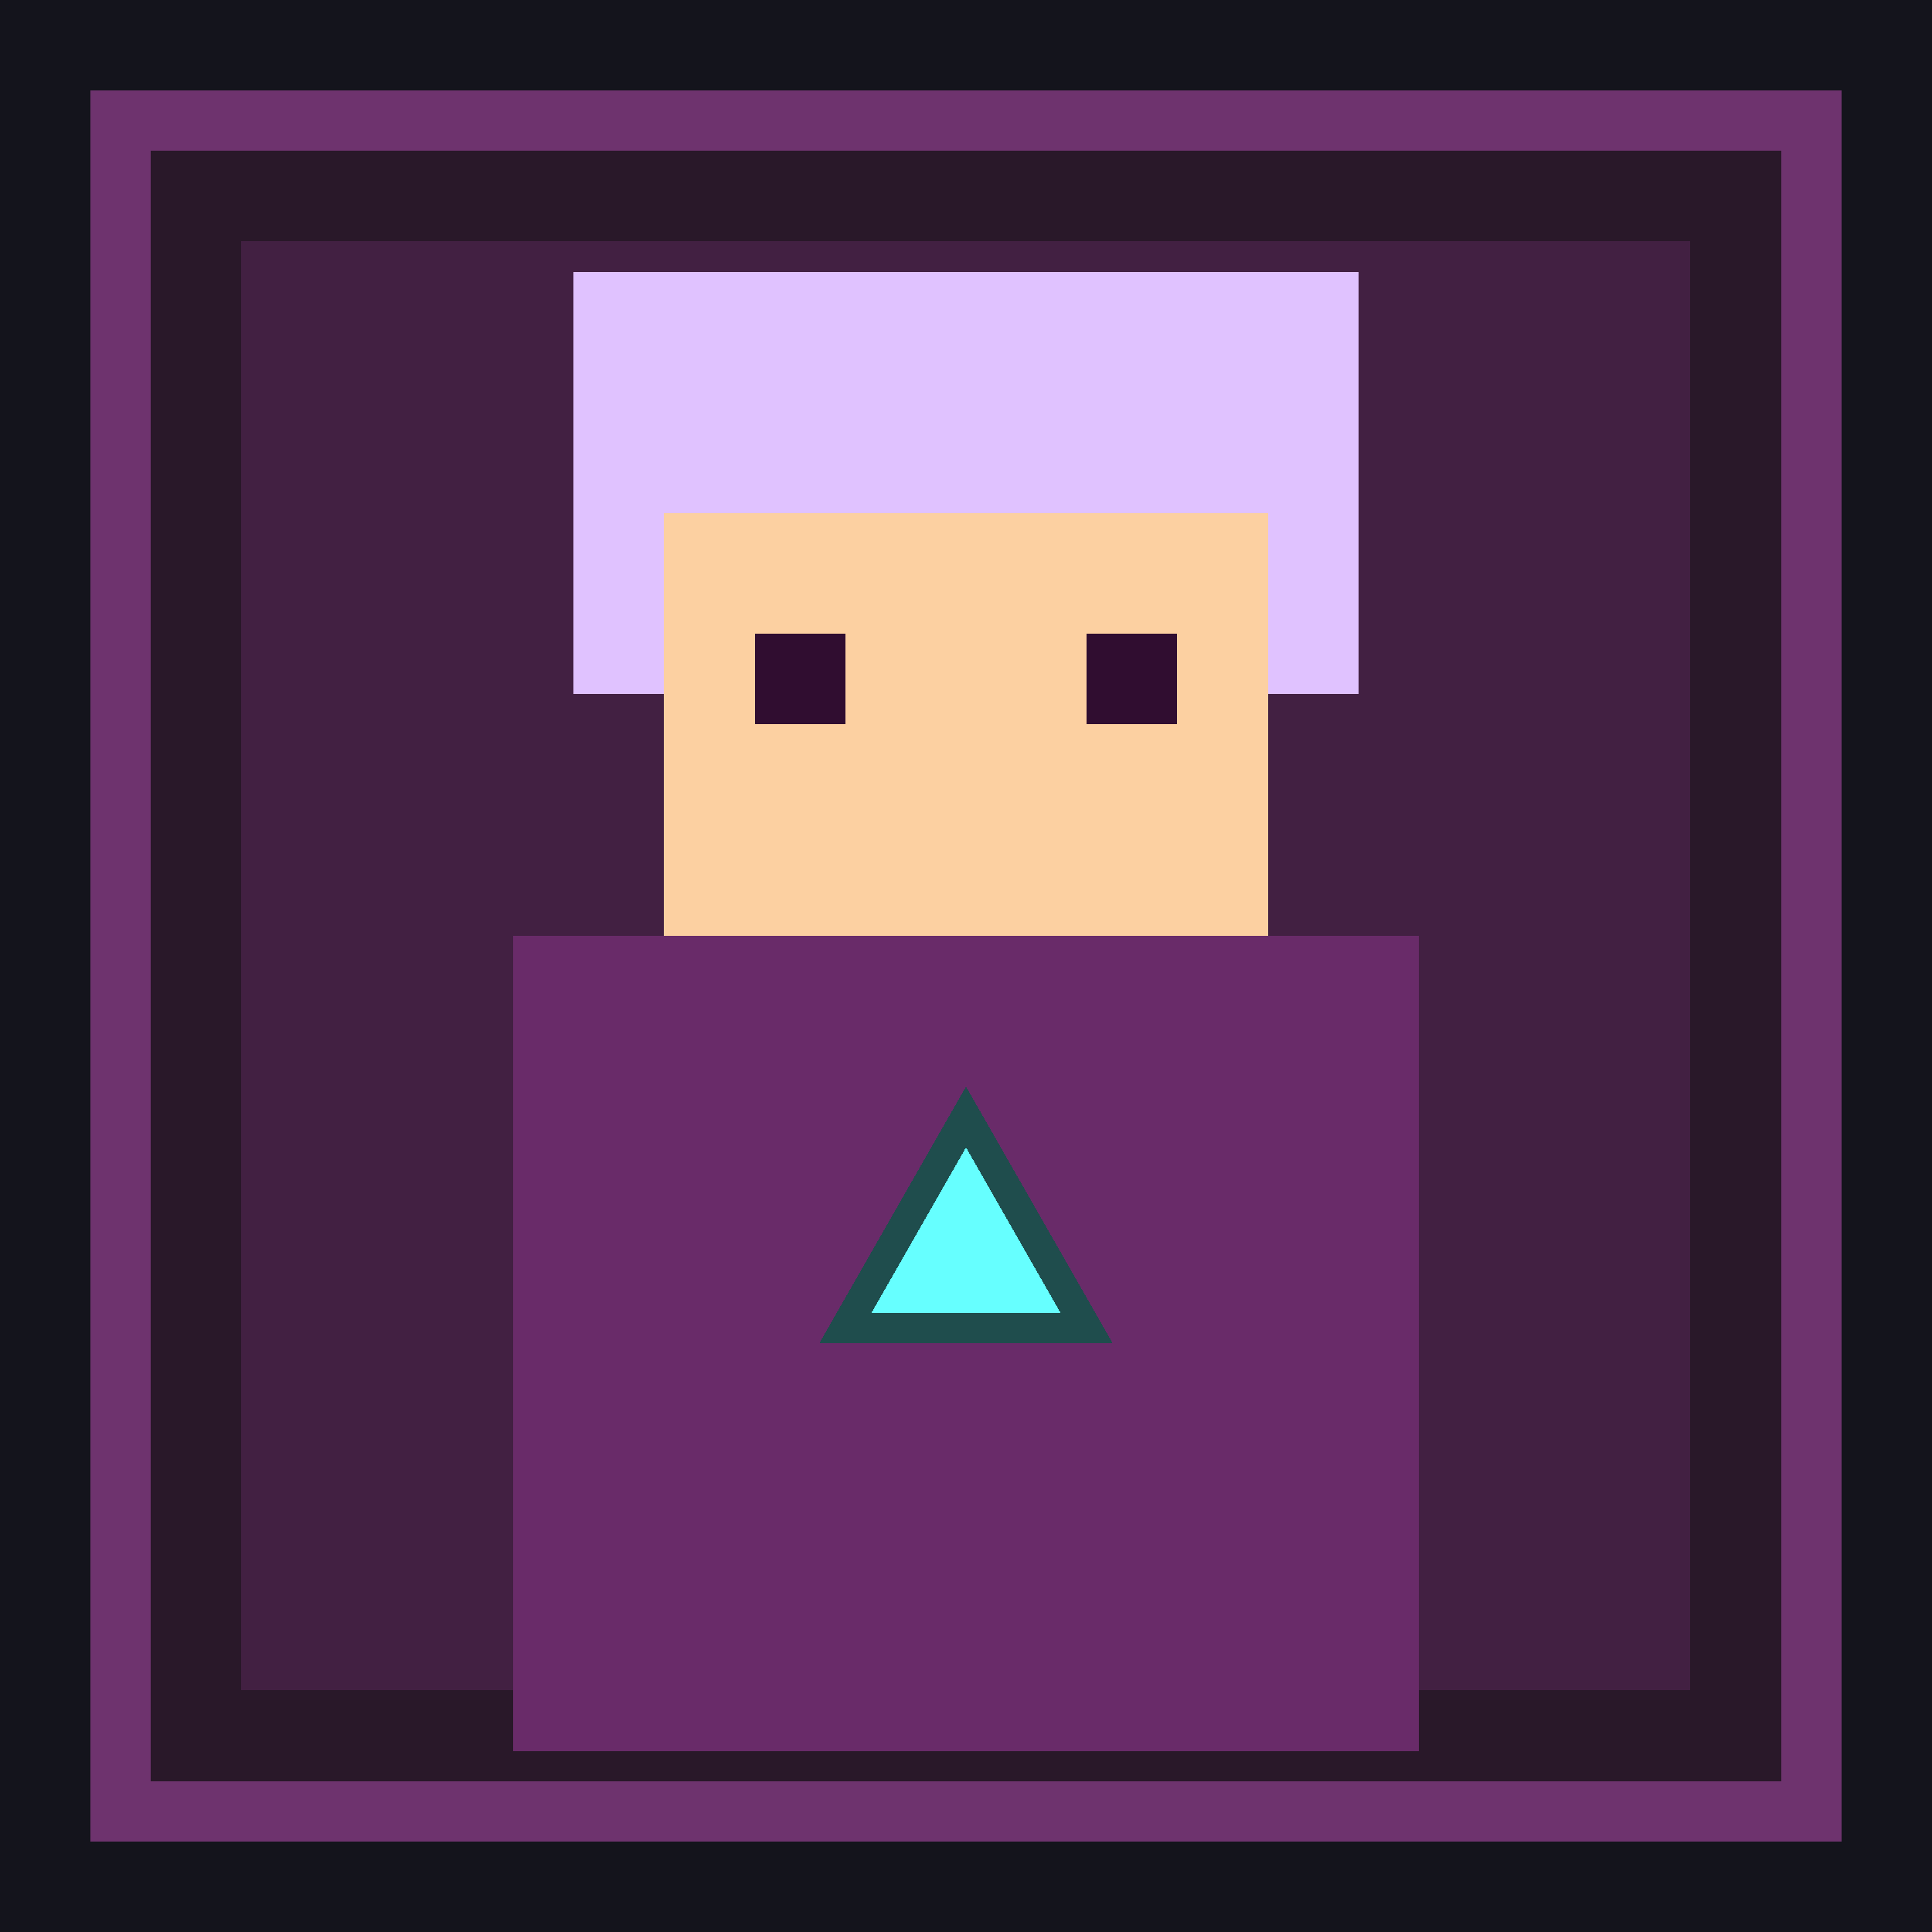
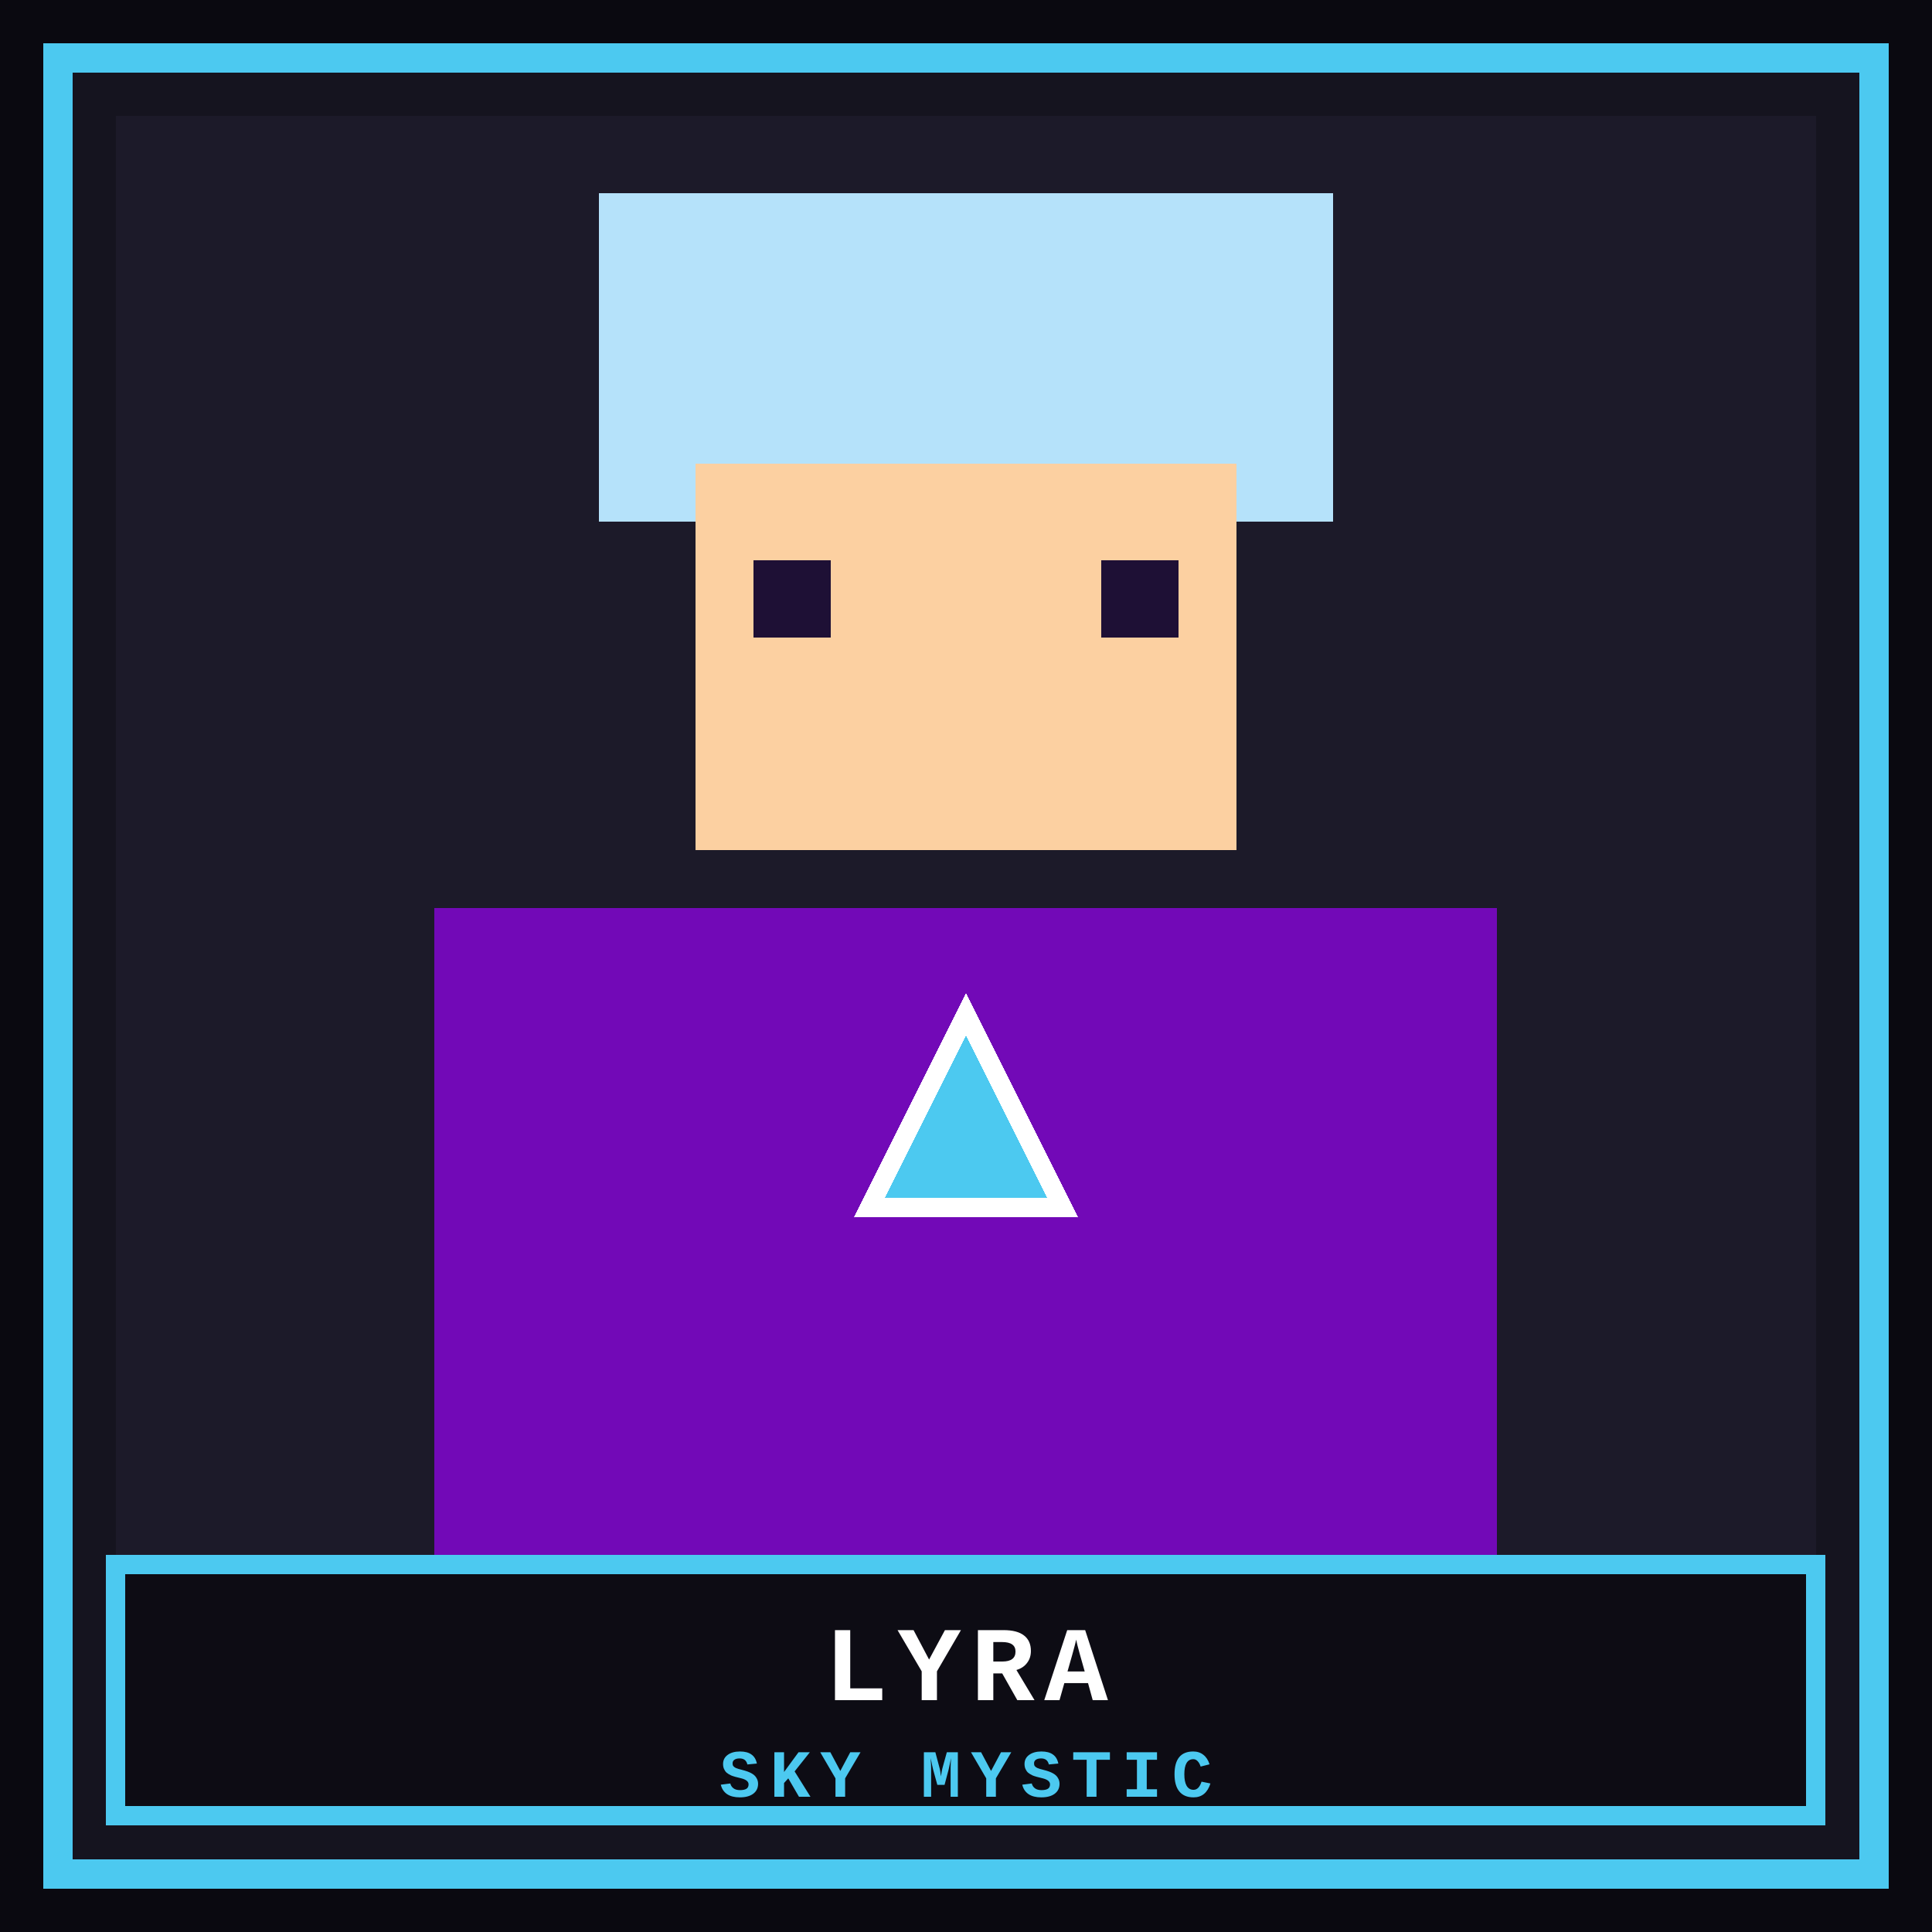
- <svg xmlns="http://www.w3.org/2000/svg" viewBox="0 0 128 128" width="128" height="128" shape-rendering="crispEdges">
-   <rect width="128" height="128" fill="#14141c" />
-   <rect x="8" y="8" width="112" height="112" fill="#291829" stroke="#6e336e" stroke-width="4" />
-   <rect x="16" y="16" width="96" height="96" fill="#422042" />
-   <rect x="38" y="18" width="52" height="28" fill="#e0c2ff" />
-   <rect x="44" y="34" width="40" height="28" fill="#fcd0a1" />
-   <rect x="50" y="42" width="6" height="6" fill="#300d30" />
-   <rect x="72" y="42" width="6" height="6" fill="#300d30" />
-   <rect x="34" y="62" width="60" height="54" fill="#692b69" />
-   <polygon points="64,74 56,88 72,88" fill="#66ffff" stroke="#1f4d4d" stroke-width="2" />
+ <svg xmlns="http://www.w3.org/2000/svg" viewBox="0 0 200 200" width="200" height="200" shape-rendering="crispEdges">
+   <rect width="200" height="200" fill="#0a0910" />
+   <rect x="6" y="6" width="188" height="188" fill="#15141f" stroke="#4cc9f0" stroke-width="3" />
+   <rect x="12" y="12" width="176" height="176" fill="#1c1a29" />
+   <g>
+     <rect x="62" y="20" width="76" height="34" fill="#b5e2fa" />
+     <rect x="72" y="48" width="56" height="40" fill="#fcd0a1" />
+     <rect x="78" y="58" width="8" height="8" fill="#1e1035" />
+     <rect x="114" y="58" width="8" height="8" fill="#1e1035" />
+     <rect x="45" y="94" width="110" height="68" fill="#7209b7" />
+     <polygon points="100,105 90,125 110,125" fill="#4cc9f0" stroke="#ffffff" stroke-width="2" />
+   </g>
+   <rect x="12" y="162" width="176" height="26" fill="#0d0c14" stroke="#4cc9f0" stroke-width="2" />
+   <text x="100" y="176" text-anchor="middle" fill="#ffffff" font-family="'Courier New', monospace" font-size="11" font-weight="900" letter-spacing="1">LYRA</text>
+   <text x="100" y="186" text-anchor="middle" fill="#4cc9f0" font-family="'Courier New', monospace" font-size="7" font-weight="bold" letter-spacing="1">SKY MYSTIC</text>
</svg>
